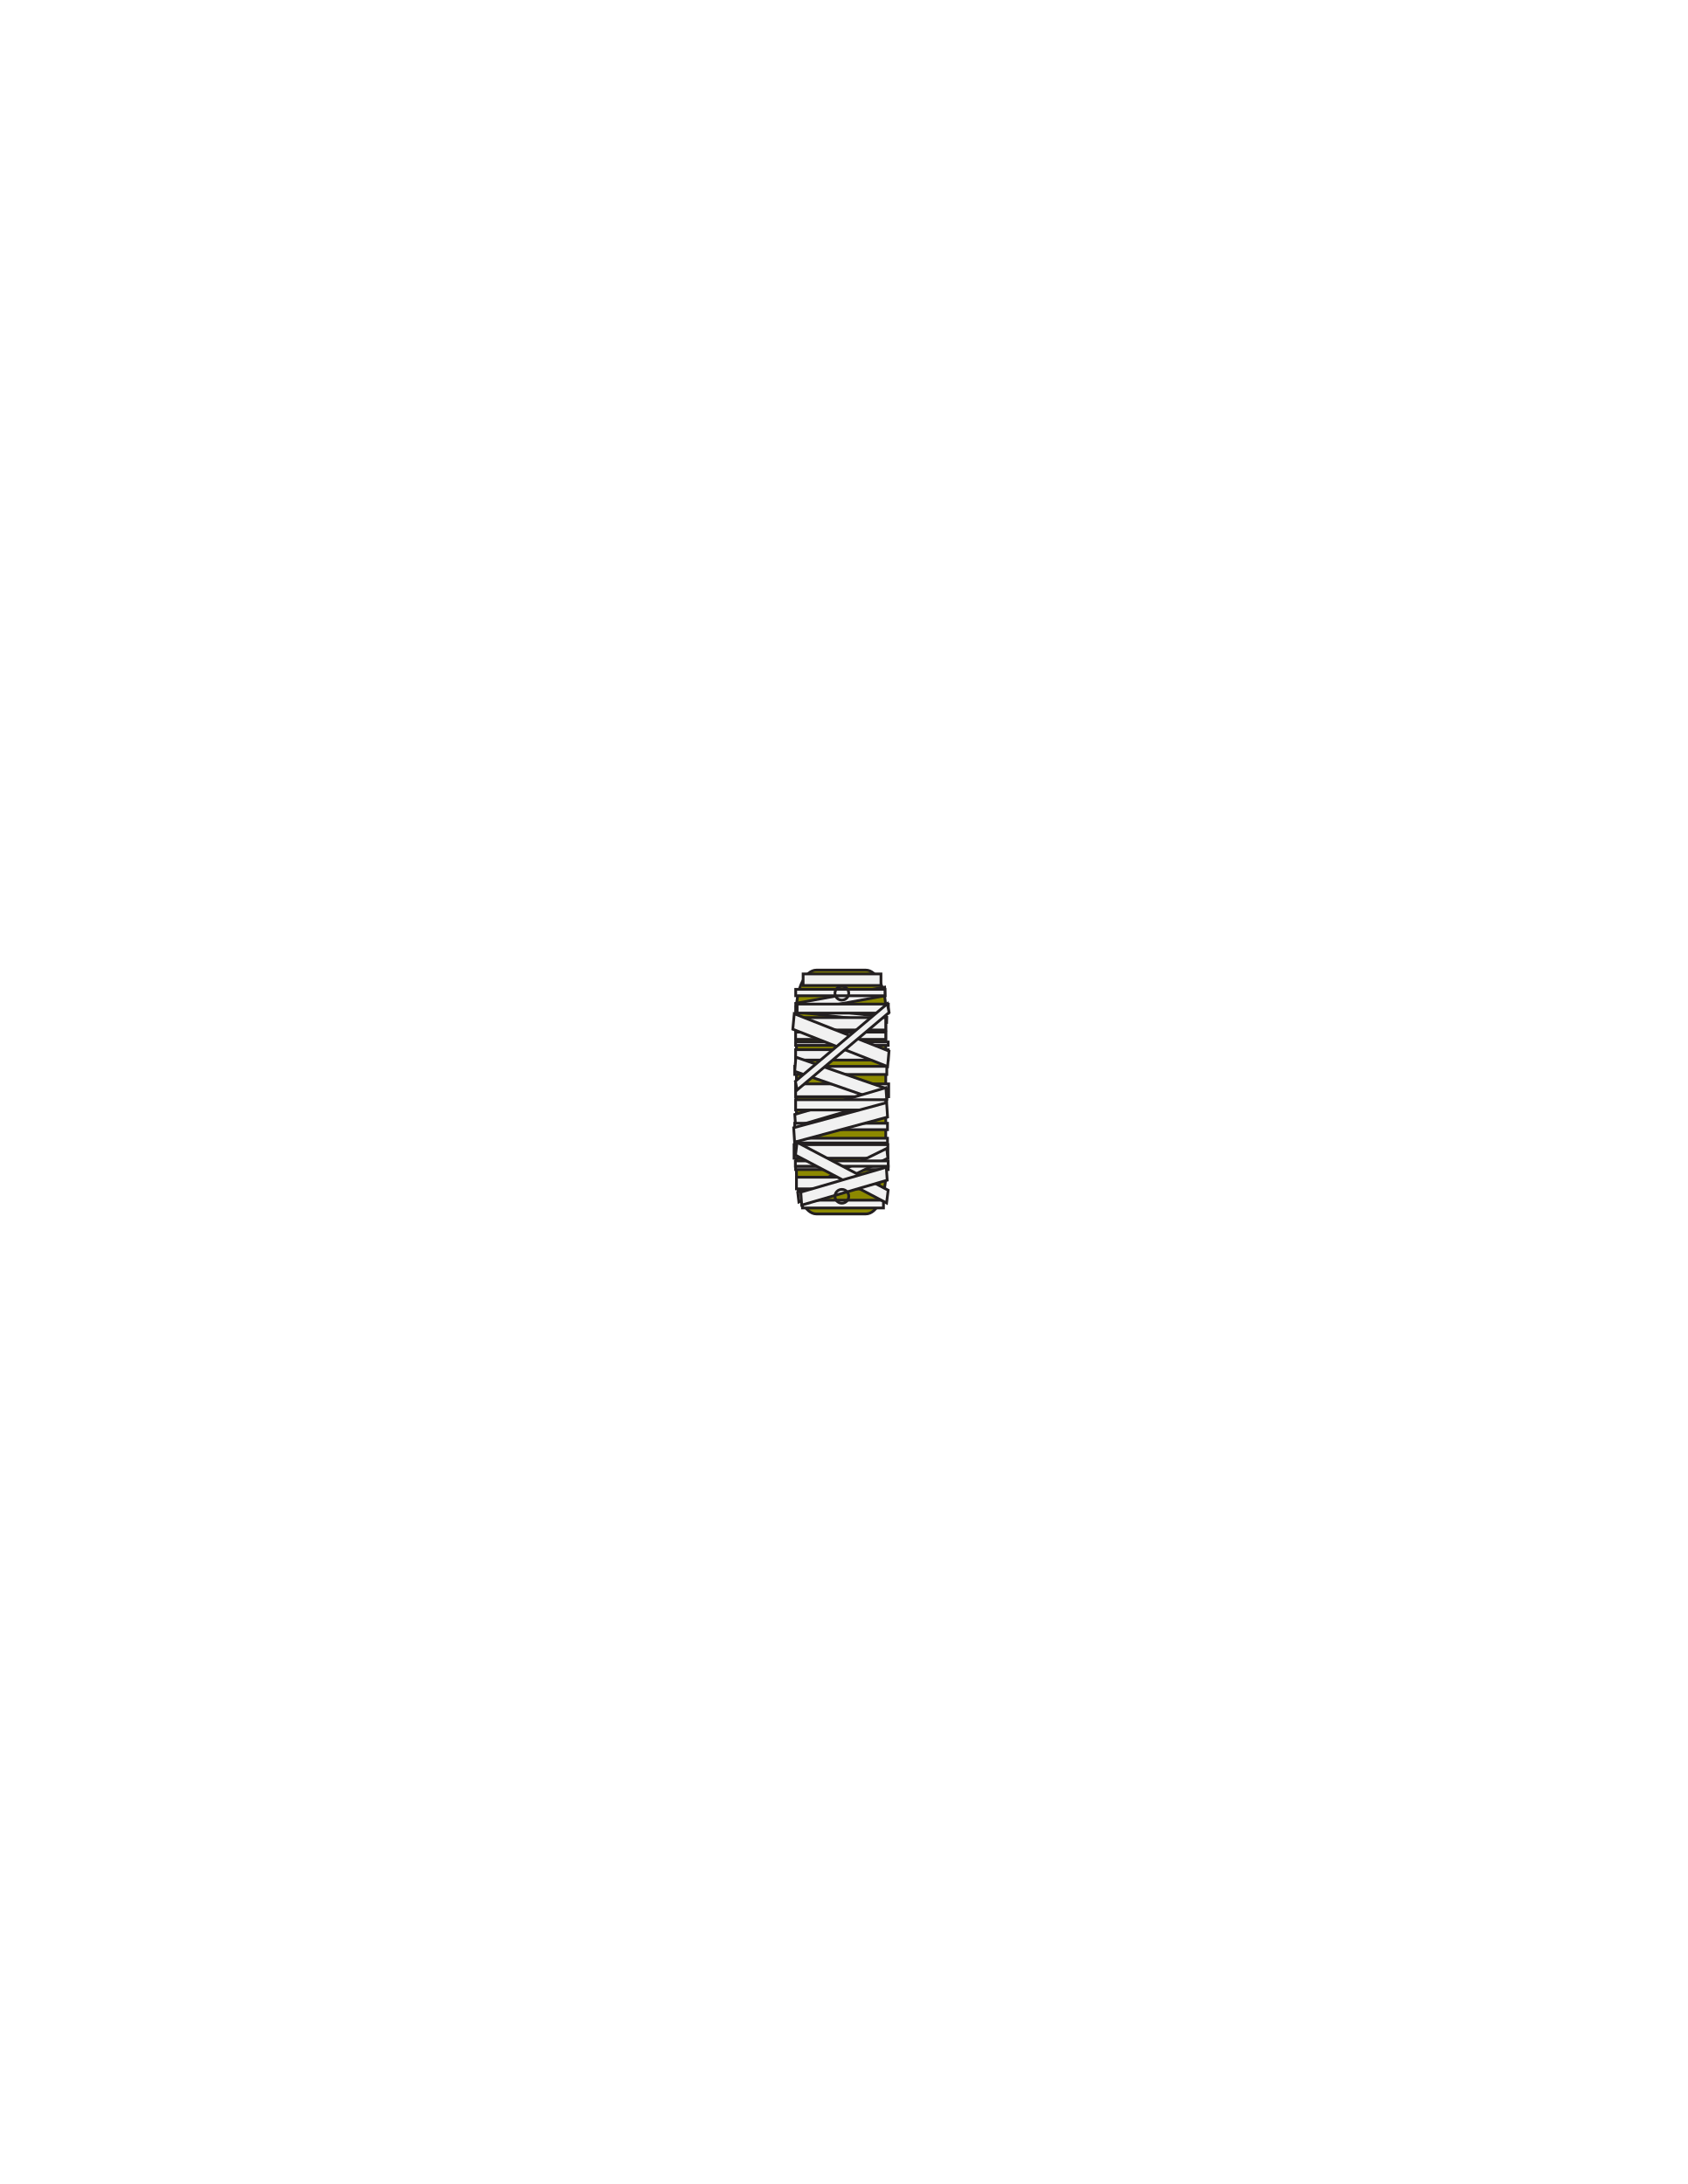
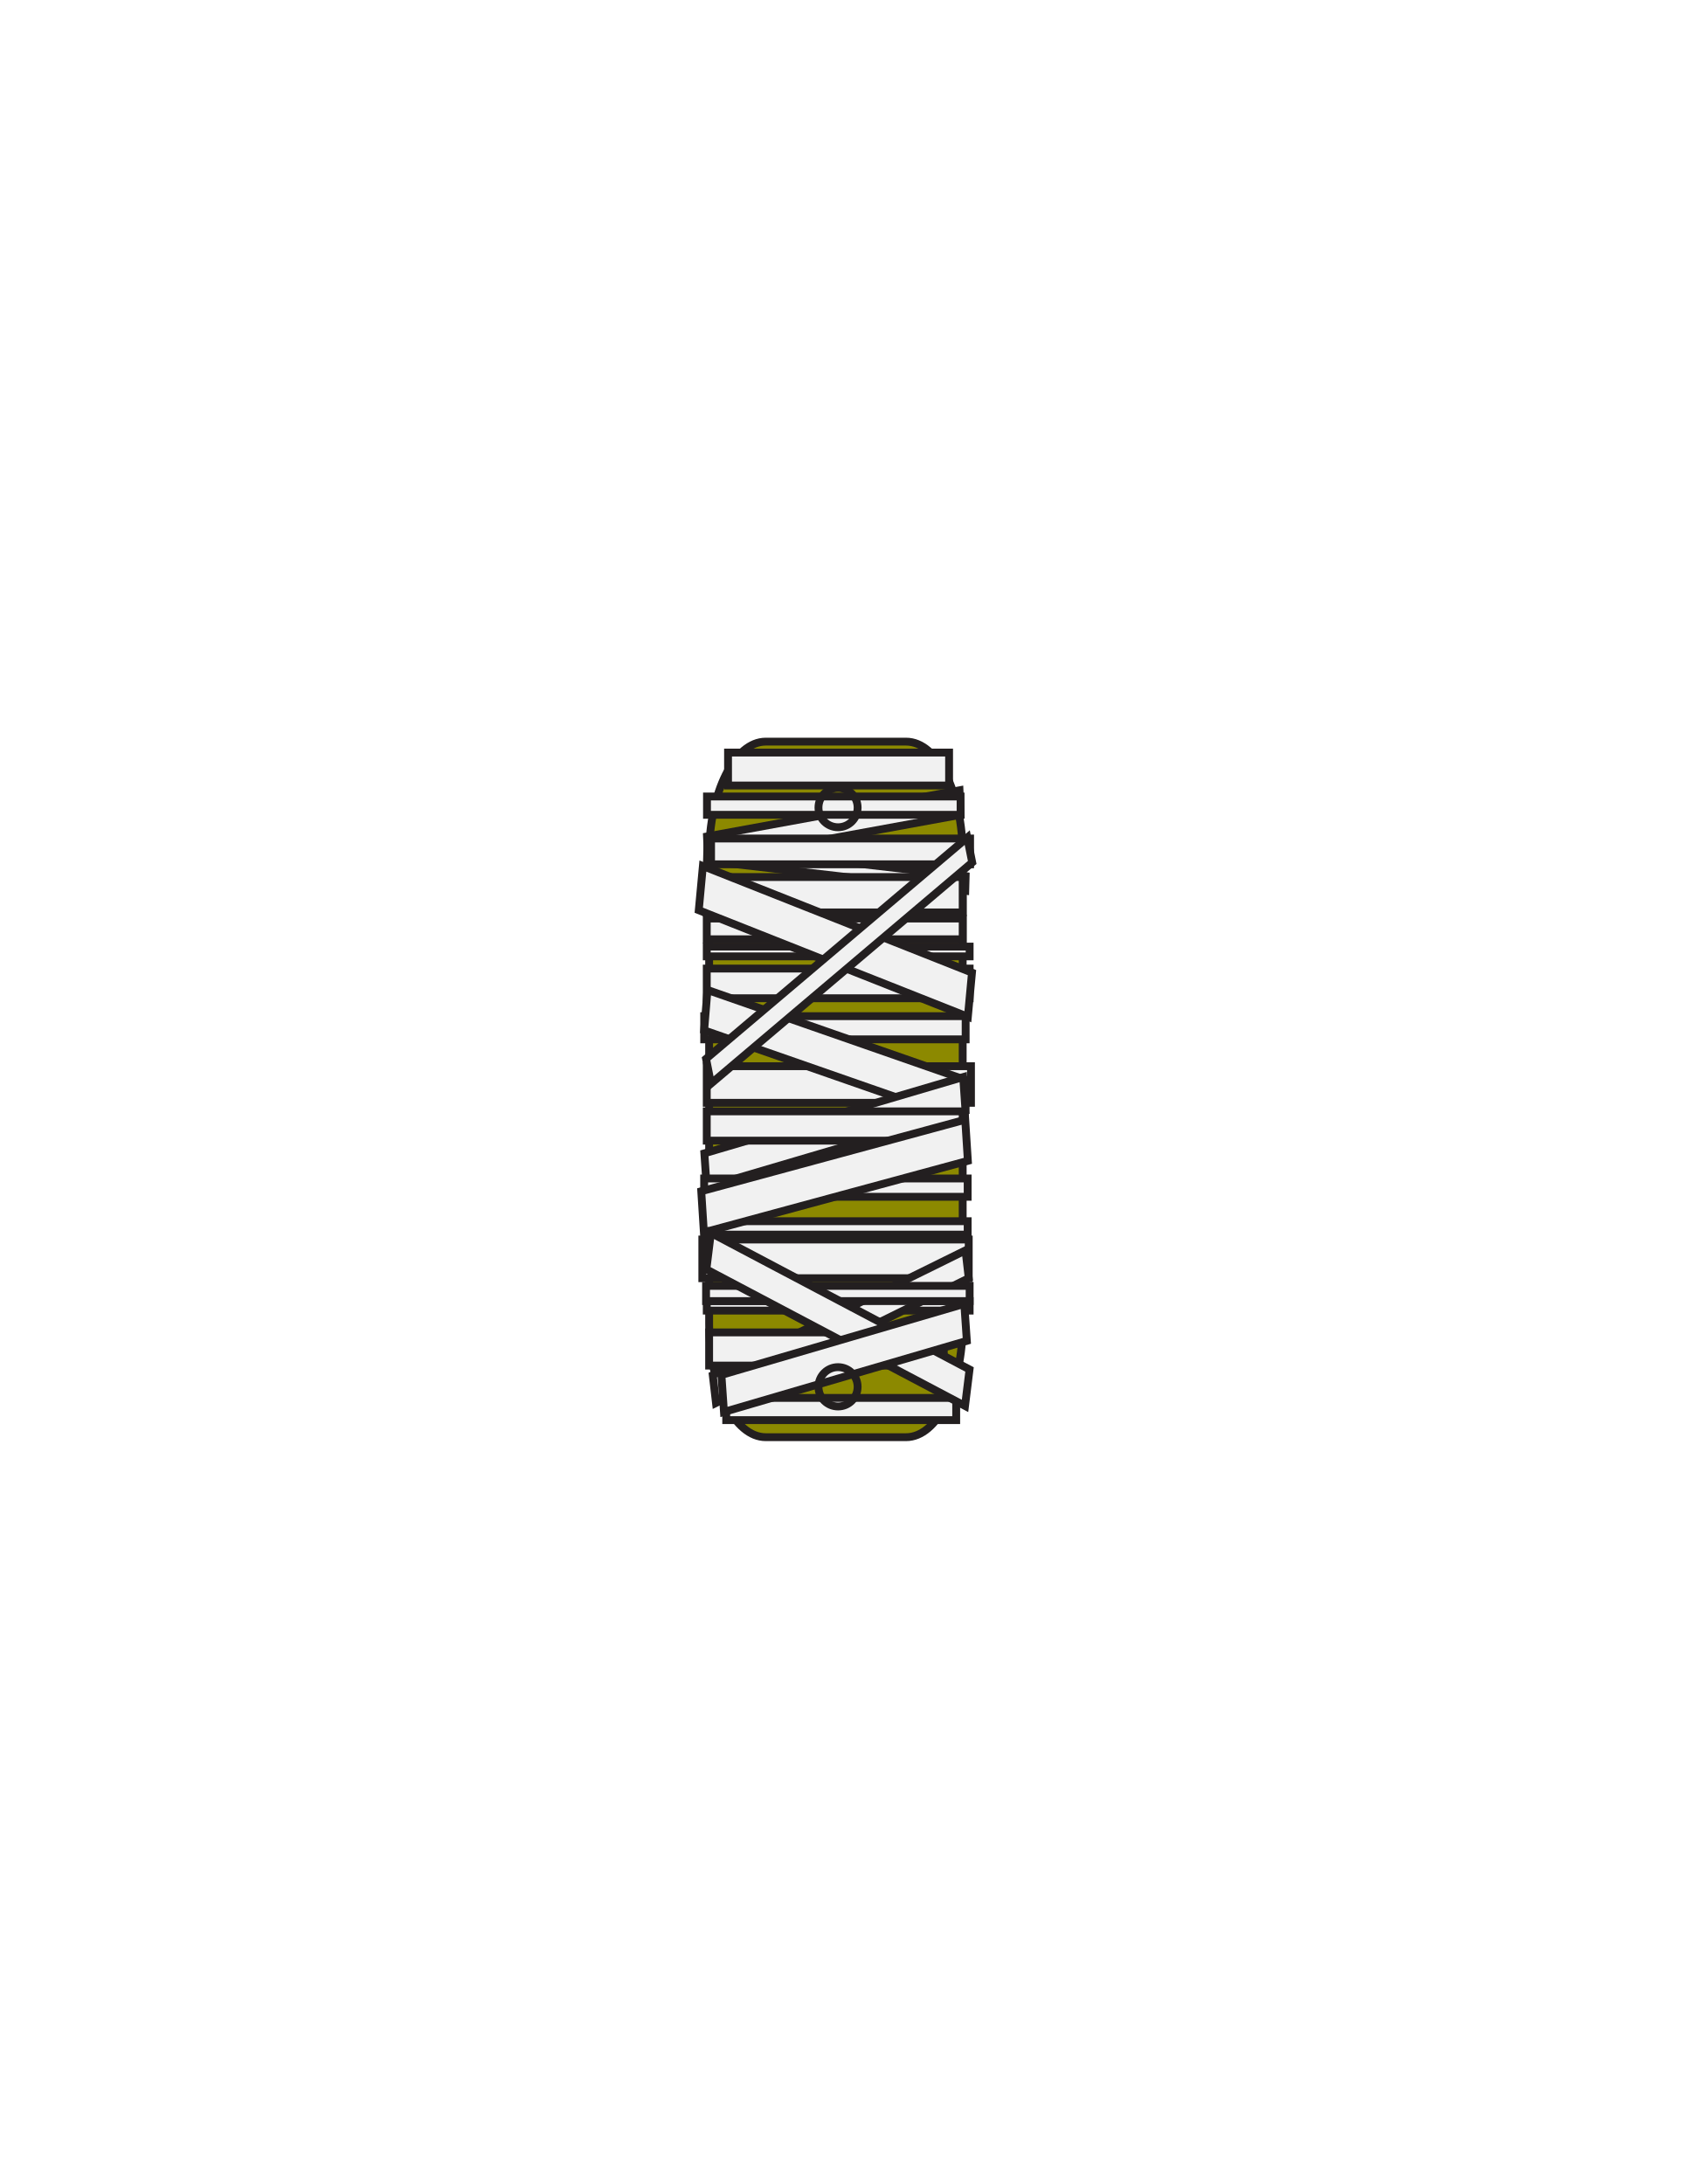
<svg xmlns="http://www.w3.org/2000/svg" version="1.1" id="Layer_1" x="0px" y="0px" width="612px" height="792px" viewBox="0 0 612 792" enable-background="new 0 0 612 792" xml:space="preserve">
-   <rect x="265.5" y="351.937" fill-opacity="0" fill="#231F20" width="81" height="89.313" />
-   <path id="SECONDARY_33_" fill="#8C8900" stroke="#231F20" stroke-miterlimit="10" d="M321.166,425.807  c0,7.963-3.236,14.418-7.23,14.418H296.02c-3.994,0-7.232-6.455-7.232-14.418v-59.594c0-7.962,3.238-14.418,7.232-14.418h17.916  c3.994,0,7.23,6.456,7.23,14.418V425.807z" />
-   <rect id="PRIMARY_277_" x="291.203" y="353.184" fill="#F1F1F1" stroke="#231F20" stroke-miterlimit="10" width="28.227" height="4.189" />
-   <polygon id="PRIMARY_276_" fill="#F1F1F1" stroke="#231F20" stroke-miterlimit="10" points="320.896,361.098 288.648,366.969   288.514,363.85 320.761,357.978 " />
-   <polygon id="PRIMARY_275_" fill="#F1F1F1" stroke="#231F20" stroke-miterlimit="10" points="321.493,370.759 288.514,366.956   288.565,365.089 321.544,368.892 " />
-   <rect id="PRIMARY_274_" x="288.485" y="374.285" fill="#F1F1F1" stroke="#231F20" stroke-miterlimit="10" width="32.681" height="2.638" />
-   <rect id="PRIMARY_273_" x="288.514" y="358.77" fill="#F1F1F1" stroke="#231F20" stroke-miterlimit="10" width="32.382" height="2.328" />
-   <rect id="PRIMARY_272_" x="289.035" y="364.112" fill="#F1F1F1" stroke="#231F20" stroke-miterlimit="10" width="33.076" height="3.279" />
-   <rect id="PRIMARY_271_" x="288.485" y="369.01" fill="#F1F1F1" stroke="#231F20" stroke-miterlimit="10" width="32.681" height="4.499" />
-   <rect id="PRIMARY_270_" x="288.485" y="377.854" fill="#F1F1F1" stroke="#231F20" stroke-miterlimit="10" width="33.568" height="1.242" />
-   <rect id="PRIMARY_269_" x="288.158" y="386.698" fill="#F1F1F1" stroke="#231F20" stroke-miterlimit="10" width="33.386" height="2.948" />
-   <rect id="PRIMARY_268_" x="288.485" y="380.647" fill="#F1F1F1" stroke="#231F20" stroke-miterlimit="10" width="33.568" height="3.774" />
-   <rect id="PRIMARY_267_" x="288.485" y="393.059" fill="#F1F1F1" stroke="#231F20" stroke-miterlimit="10" width="33.74" height="4.655" />
-   <polygon id="PRIMARY_266_" fill="#F1F1F1" stroke="#231F20" stroke-miterlimit="10" points="321.383,400.029 288.153,388.5   288.576,383.369 321.802,394.899 " />
-   <polygon id="PRIMARY_265_" fill="#F1F1F1" stroke="#231F20" stroke-miterlimit="10" points="321.526,398.74 288.475,408.438   288.178,404.137 321.229,394.439 " />
-   <rect id="PRIMARY_264_" x="288.485" y="398.8" fill="#F1F1F1" stroke="#231F20" stroke-miterlimit="10" width="32.681" height="3.725" />
-   <rect id="PRIMARY_263_" x="288.153" y="407.334" fill="#F1F1F1" stroke="#231F20" stroke-miterlimit="10" width="33.648" height="2.328" />
-   <rect id="PRIMARY_262_" x="288.485" y="412.766" fill="#F1F1F1" stroke="#231F20" stroke-miterlimit="10" width="33.316" height="1.706" />
-   <polygon id="PRIMARY_261_" fill="#F1F1F1" stroke="#231F20" stroke-miterlimit="10" points="288.117,414.188 321.826,405.091   321.49,399.861 287.783,408.957 " />
-   <polygon id="PRIMARY_260_" fill="#F1F1F1" stroke="#231F20" stroke-miterlimit="10" points="321.828,386.773 287.465,373.227   287.99,367.614 322.352,381.161 " />
-   <polygon id="PRIMARY_259_" fill="#F1F1F1" stroke="#231F20" stroke-miterlimit="10" points="322.381,367.156 289.025,395.276   288.396,392.117 321.748,363.996 " />
-   <rect id="PRIMARY_258_" x="287.919" y="415.094" fill="#F1F1F1" stroke="#231F20" stroke-miterlimit="10" width="34.018" height="4.919" />
-   <rect id="PRIMARY_257_" x="288.485" y="422.922" fill="#F1F1F1" stroke="#231F20" stroke-miterlimit="10" width="33.568" height="1.209" />
-   <rect id="PRIMARY_256_" x="290.97" y="435.23" fill="#F1F1F1" stroke="#231F20" stroke-miterlimit="10" width="29.368" height="2.826" />
-   <polygon id="PRIMARY_255_" fill="#F1F1F1" stroke="#231F20" stroke-miterlimit="10" points="321.937,420.013 289.664,435.875   289.252,432.332 321.525,416.471 " />
-   <rect id="PRIMARY_254_" x="288.787" y="426.902" fill="#F1F1F1" stroke="#231F20" stroke-miterlimit="10" width="29.965" height="4.219" />
-   <rect id="PRIMARY_253_" x="288.396" y="420.988" fill="#F1F1F1" stroke="#231F20" stroke-miterlimit="10" width="33.658" height="1.934" />
-   <polygon id="PRIMARY_252_" fill="#F1F1F1" stroke="#231F20" stroke-miterlimit="10" points="321.465,436.25 288.436,418.889   289.012,414.256 322.04,431.617 " />
-   <polygon id="PRIMARY_251_" fill="#F1F1F1" stroke="#231F20" stroke-miterlimit="10" points="321.371,423.275 290.357,432.31   290.682,437.016 321.695,427.979 " />
-   <circle fill="none" stroke="#231F20" stroke-miterlimit="10" cx="305.25" cy="360.18" r="2.5" />
-   <circle fill="none" stroke="#231F20" stroke-miterlimit="10" cx="305.25" cy="433.82" r="2.5" />
+   <rect x="191" y="269.349" fill="#231F20" fill-opacity="0" width="230" height="254.752" />
+   <path id="SECONDARY_33_" fill="#8C8900" stroke="#231F20" stroke-width="2.846" stroke-miterlimit="10" d="M349.064,480.051  c0,22.714-9.19,41.126-20.531,41.126h-50.872c-11.341,0-20.535-18.412-20.535-41.126V310.069c0-22.71,9.193-41.125,20.535-41.125  h50.872c11.341,0,20.531,18.415,20.531,41.125V480.051z" />
+   <rect id="PRIMARY_277_" x="263.984" y="272.906" fill="#F1F1F1" stroke="#231F20" stroke-width="2.846" stroke-miterlimit="10" width="80.149" height="11.948" />
+   <polygon id="PRIMARY_276_" fill="#F1F1F1" stroke="#231F20" stroke-width="2.846" stroke-miterlimit="10" points="348.299,295.48   256.729,312.225 256.349,303.329 347.913,286.58 " />
+   <polygon id="PRIMARY_275_" fill="#F1F1F1" stroke="#231F20" stroke-width="2.846" stroke-miterlimit="10" points="349.993,323.035   256.349,312.188 256.493,306.863 350.137,317.711 " />
+   <rect id="PRIMARY_274_" x="256.266" y="333.094" fill="#F1F1F1" stroke="#231F20" stroke-width="2.846" stroke-miterlimit="10" width="92.799" height="7.523" />
+   <rect id="PRIMARY_273_" x="256.349" y="288.839" fill="#F1F1F1" stroke="#231F20" stroke-width="2.846" stroke-miterlimit="10" width="91.95" height="6.641" />
+   <rect id="PRIMARY_272_" x="257.828" y="304.076" fill="#F1F1F1" stroke="#231F20" stroke-width="2.846" stroke-miterlimit="10" width="93.92" height="9.354" />
+   <rect id="PRIMARY_271_" x="256.266" y="318.046" fill="#F1F1F1" stroke="#231F20" stroke-width="2.846" stroke-miterlimit="10" width="92.799" height="12.833" />
+   <rect id="PRIMARY_270_" x="256.266" y="343.273" fill="#F1F1F1" stroke="#231F20" stroke-width="2.846" stroke-miterlimit="10" width="95.316" height="3.543" />
+   <rect id="PRIMARY_269_" x="255.338" y="368.5" fill="#F1F1F1" stroke="#231F20" stroke-width="2.846" stroke-miterlimit="10" width="94.799" height="8.408" />
+   <rect id="PRIMARY_268_" x="256.266" y="351.24" fill="#F1F1F1" stroke="#231F20" stroke-width="2.846" stroke-miterlimit="10" width="95.316" height="10.764" />
+   <rect id="PRIMARY_267_" x="256.266" y="386.644" fill="#F1F1F1" stroke="#231F20" stroke-width="2.846" stroke-miterlimit="10" width="95.805" height="13.277" />
+   <polygon id="PRIMARY_266_" fill="#F1F1F1" stroke="#231F20" stroke-width="2.846" stroke-miterlimit="10" points="349.68,406.525   255.323,373.64 256.525,359.004 350.869,391.892 " />
+   <polygon id="PRIMARY_265_" fill="#F1F1F1" stroke="#231F20" stroke-width="2.846" stroke-miterlimit="10" points="350.087,402.849   256.238,430.508 255.395,418.241 349.241,390.58 " />
+   <rect id="PRIMARY_264_" x="256.266" y="403.019" fill="#F1F1F1" stroke="#231F20" stroke-width="2.846" stroke-miterlimit="10" width="92.799" height="10.626" />
+   <rect id="PRIMARY_263_" x="255.323" y="427.36" fill="#F1F1F1" stroke="#231F20" stroke-width="2.846" stroke-miterlimit="10" width="95.543" height="6.641" />
+   <rect id="PRIMARY_262_" x="256.266" y="442.854" fill="#F1F1F1" stroke="#231F20" stroke-width="2.846" stroke-miterlimit="10" width="94.601" height="4.866" />
+   <polygon id="PRIMARY_261_" fill="#F1F1F1" stroke="#231F20" stroke-width="2.846" stroke-miterlimit="10" points="255.222,446.909   350.938,420.963 349.984,406.046 254.273,431.99 " />
+   <polygon id="PRIMARY_260_" fill="#F1F1F1" stroke="#231F20" stroke-width="2.846" stroke-miterlimit="10" points="350.944,368.713   253.369,330.076 254.861,314.066 352.431,352.707 " />
+   <polygon id="PRIMARY_259_" fill="#F1F1F1" stroke="#231F20" stroke-width="2.846" stroke-miterlimit="10" points="352.514,312.76   257.799,392.967 256.013,383.957 350.717,303.746 " />
+   <rect id="PRIMARY_258_" x="254.659" y="449.494" fill="#F1F1F1" stroke="#231F20" stroke-width="2.846" stroke-miterlimit="10" width="96.596" height="14.031" />
+   <rect id="PRIMARY_257_" x="256.266" y="471.823" fill="#F1F1F1" stroke="#231F20" stroke-width="2.846" stroke-miterlimit="10" width="95.316" height="3.448" />
+   <rect id="PRIMARY_256_" x="263.323" y="506.932" fill="#F1F1F1" stroke="#231F20" stroke-width="2.846" stroke-miterlimit="10" width="83.39" height="8.059" />
+   <polygon id="PRIMARY_255_" fill="#F1F1F1" stroke="#231F20" stroke-width="2.846" stroke-miterlimit="10" points="351.255,463.525   259.614,508.77 258.444,498.664 350.084,453.422 " />
+   <rect id="PRIMARY_254_" x="257.124" y="483.177" fill="#F1F1F1" stroke="#231F20" stroke-width="2.846" stroke-miterlimit="10" width="85.085" height="12.033" />
+   <rect id="PRIMARY_253_" x="256.013" y="466.308" fill="#F1F1F1" stroke="#231F20" stroke-width="2.846" stroke-miterlimit="10" width="95.572" height="5.516" />
+   <polygon id="PRIMARY_252_" fill="#F1F1F1" stroke="#231F20" stroke-width="2.846" stroke-miterlimit="10" points="349.912,509.84   256.127,460.318 257.763,447.104 351.546,496.625 " />
+   <polygon id="PRIMARY_251_" fill="#F1F1F1" stroke="#231F20" stroke-width="2.846" stroke-miterlimit="10" points="349.646,472.831   261.582,498.6 262.505,512.023 350.567,486.246 " />
+   <ellipse fill="none" stroke="#231F20" stroke-width="2.846" stroke-miterlimit="10" cx="303.871" cy="292.861" rx="7.098" ry="7.131" />
+   <ellipse fill="none" stroke="#231F20" stroke-width="2.846" stroke-miterlimit="10" cx="303.871" cy="502.909" rx="7.098" ry="7.131" />
</svg>
